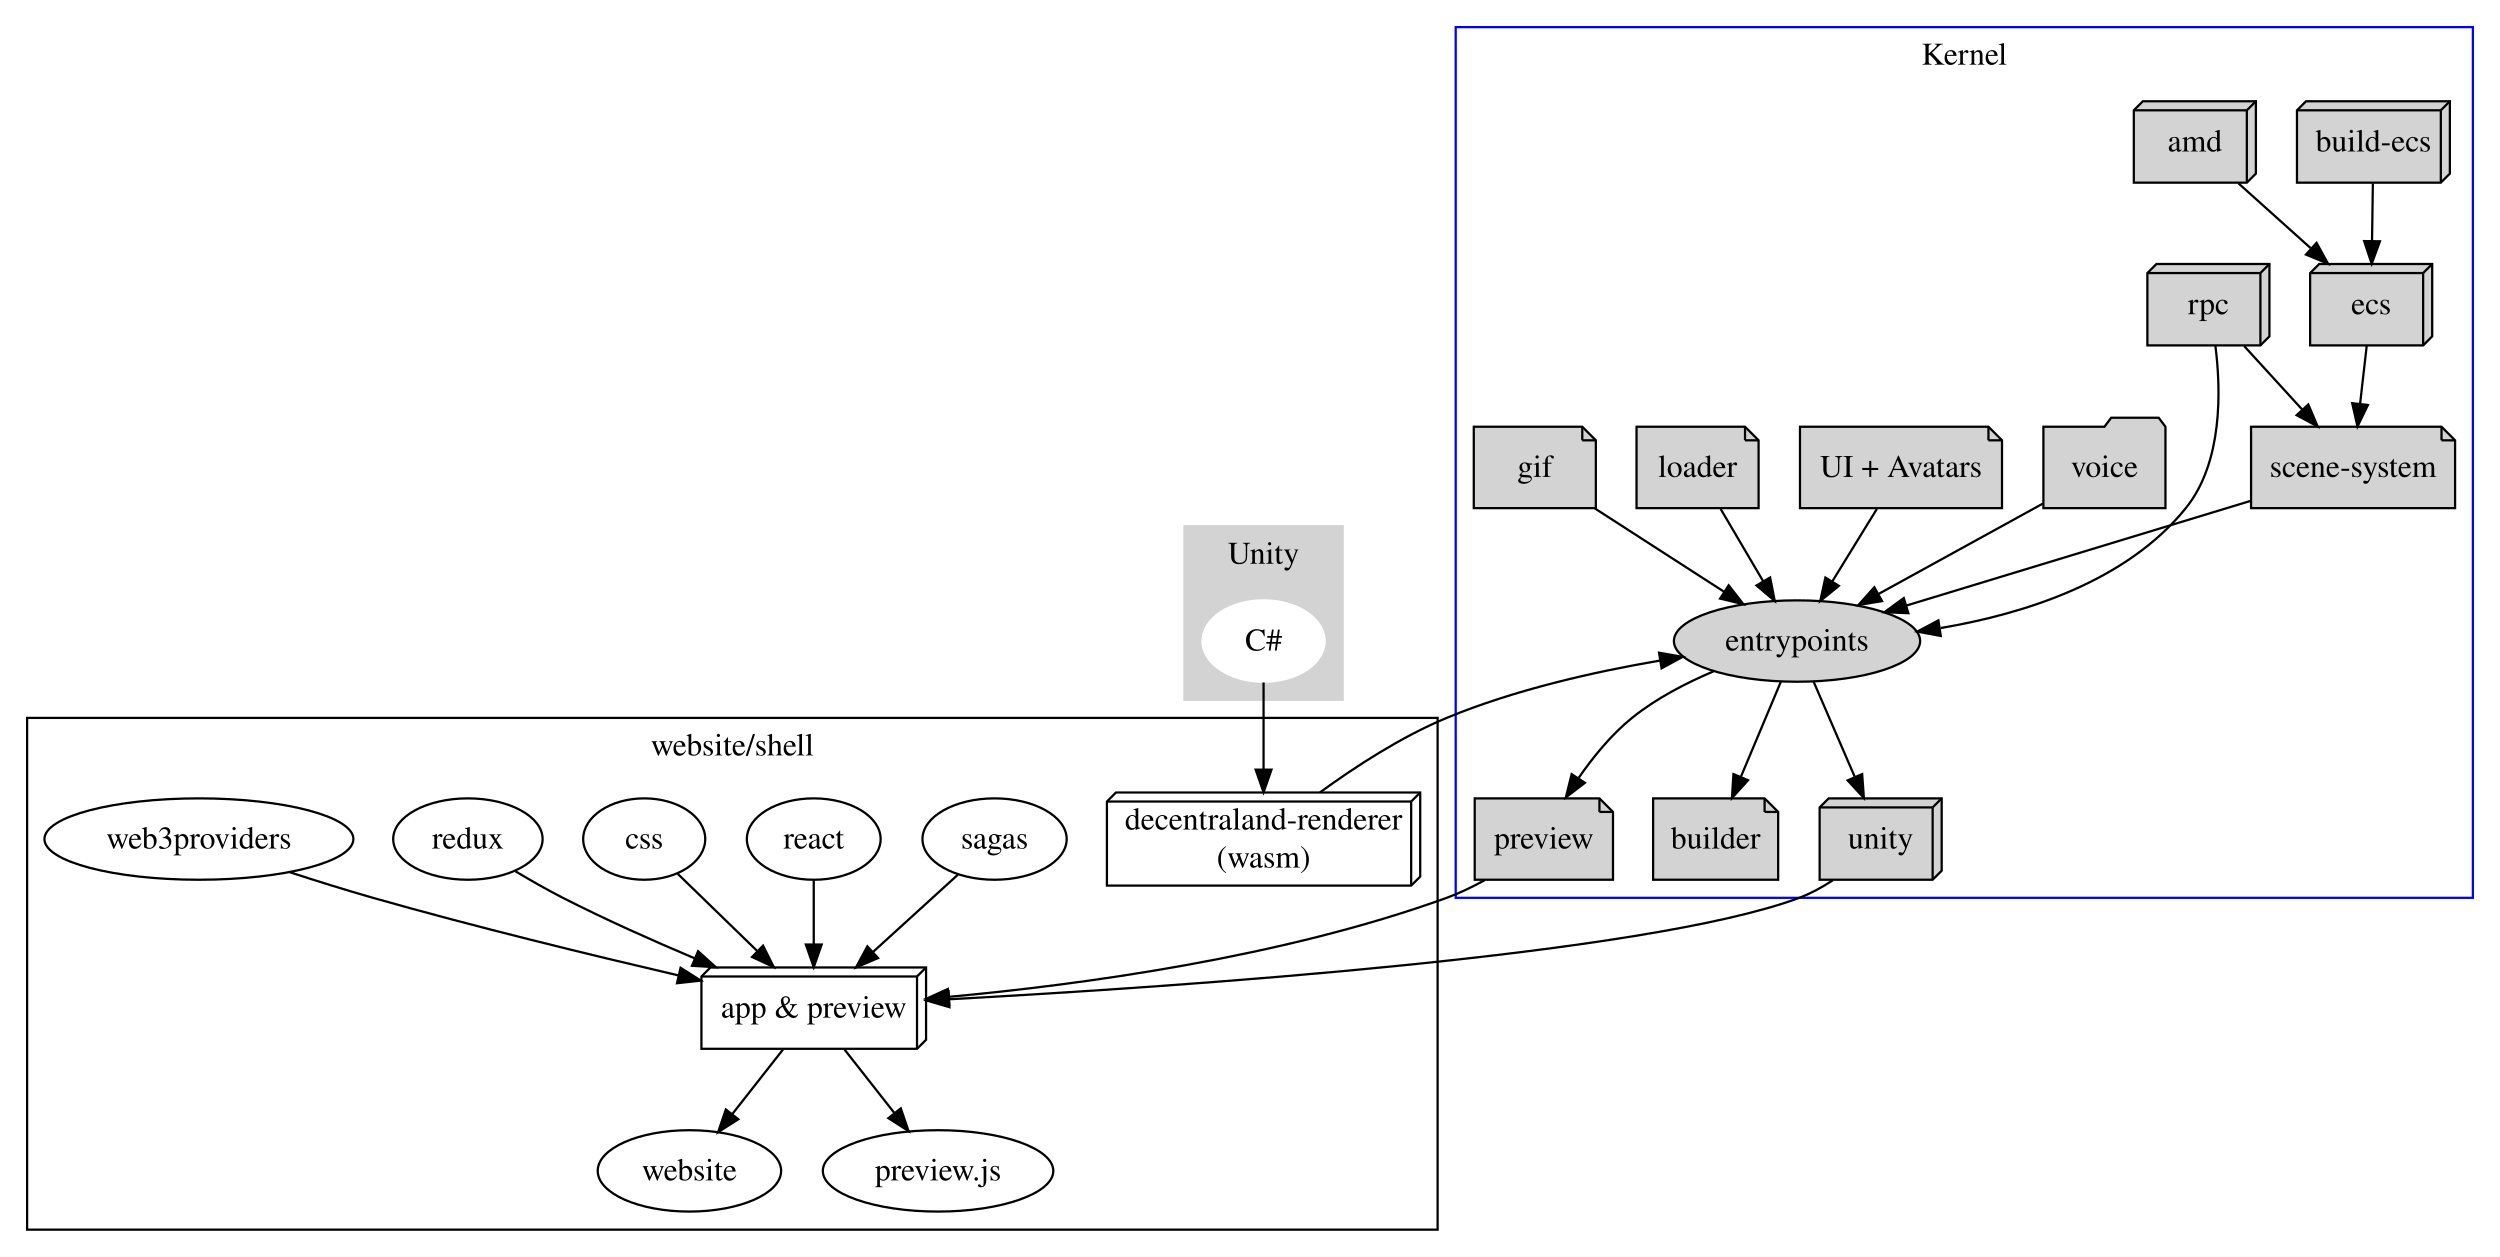
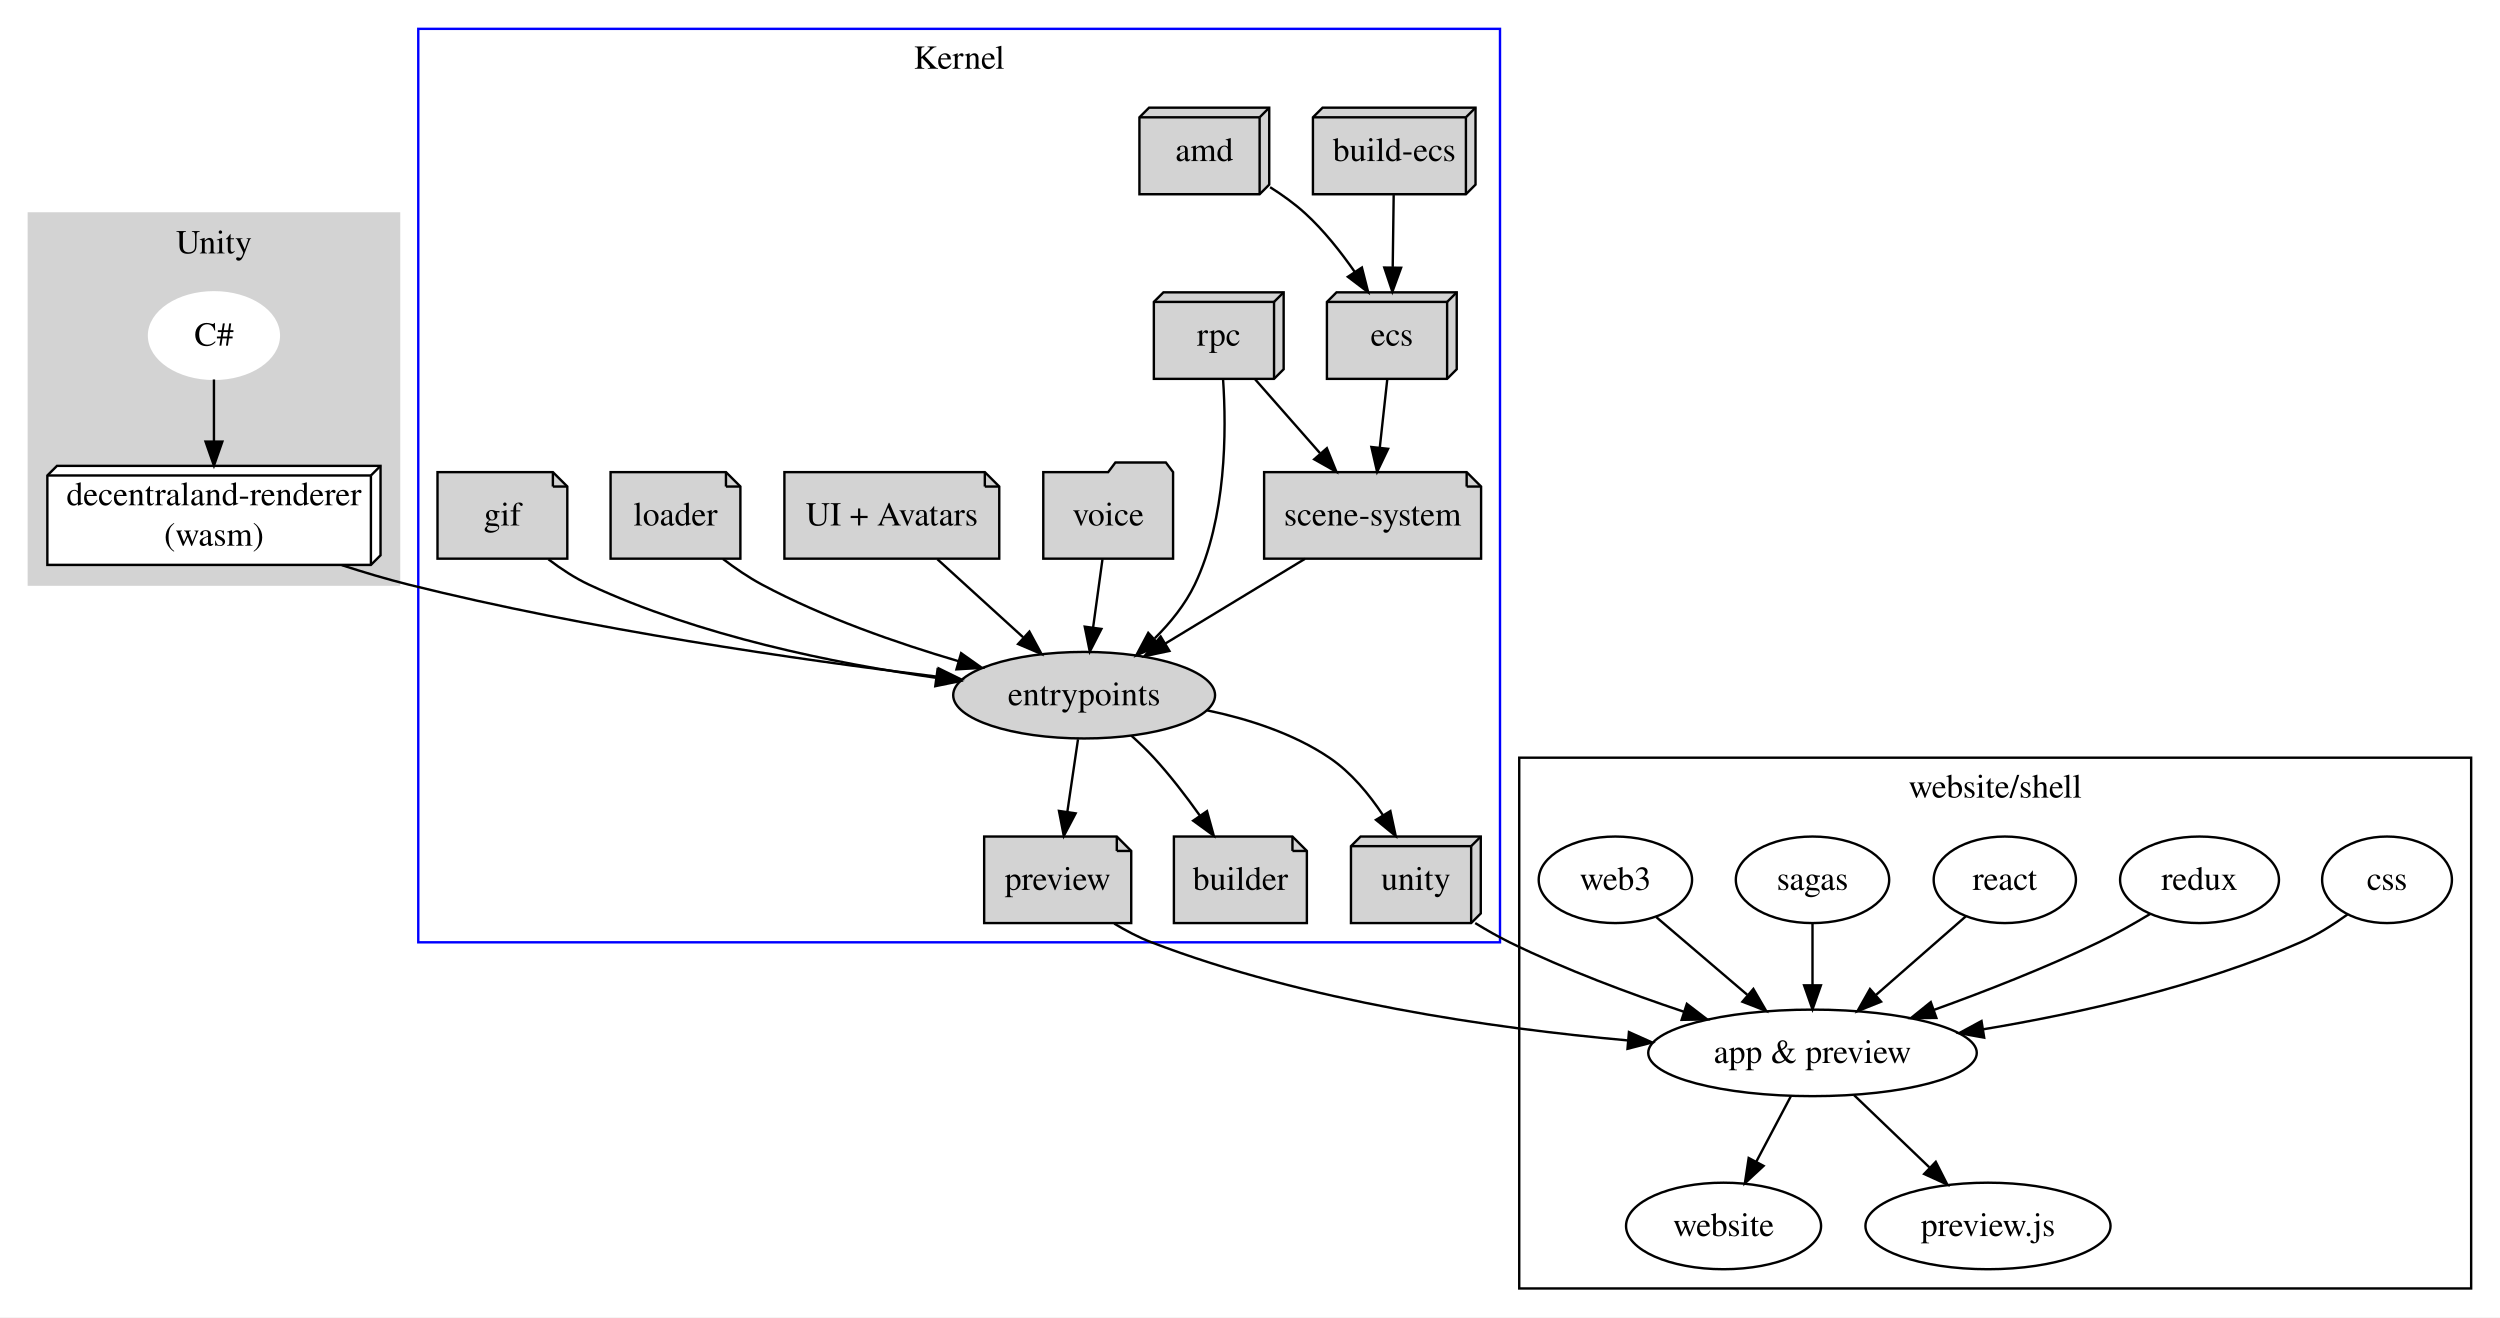
- <svg xmlns="http://www.w3.org/2000/svg" width="1106pt" height="556pt" viewBox="0.00 0.00 1106.00 556.00">
-   <g id="graph0" class="graph" transform="scale(1 1) rotate(0) translate(4 552)">
-     <polygon fill="white" stroke="transparent" points="-4,4 -4,-552 1102,-552 1102,4 -4,4" />
+ <svg xmlns="http://www.w3.org/2000/svg" width="1040pt" height="548pt" viewBox="0.00 0.00 1040.00 548.00">
+   <g id="graph0" class="graph" transform="scale(1 1) rotate(0) translate(4 544)">
+     <polygon fill="white" stroke="transparent" points="-4,4 -4,-544 1036,-544 1036,4 -4,4" />
+     <g id="clust1" class="cluster">
+       <polygon fill="lightgrey" stroke="lightgrey" points="8,-300.8 8,-455.2 162,-455.2 162,-300.8 8,-300.8" />
+       <text text-anchor="middle" x="85" y="-438.6" font-family="Times,serif" font-size="14.00">Unity</text>
+     </g>
    <g id="clust2" class="cluster">
-       <polygon fill="none" stroke="blue" points="640,-154.8 640,-540 1090,-540 1090,-154.8 640,-154.8" />
-       <text text-anchor="middle" x="865" y="-523.4" font-family="Times,serif" font-size="14.00">Kernel</text>
+       <polygon fill="none" stroke="blue" points="170,-152 170,-532 620,-532 620,-152 170,-152" />
+       <text text-anchor="middle" x="395" y="-515.4" font-family="Times,serif" font-size="14.00">Kernel</text>
    </g>
    <g id="clust3" class="cluster">
-       <polygon fill="none" stroke="black" points="8,-8 8,-234.4 632,-234.4 632,-8 8,-8" />
-       <text text-anchor="middle" x="320" y="-217.8" font-family="Times,serif" font-size="14.00">website/shell</text>
-     </g>
-     <g id="clust1" class="cluster">
-       <polygon fill="lightgrey" stroke="lightgrey" points="520,-242.4 520,-319.2 590,-319.2 590,-242.4 520,-242.4" />
-       <text text-anchor="middle" x="555" y="-302.6" font-family="Times,serif" font-size="14.00">Unity</text>
+       <polygon fill="none" stroke="black" points="628,-8 628,-228.8 1024,-228.8 1024,-8 628,-8" />
+       <text text-anchor="middle" x="826" y="-212.2" font-family="Times,serif" font-size="14.00">website/shell</text>
    </g>
    <g id="node1" class="node">
-       <ellipse fill="white" stroke="white" cx="555" cy="-268.4" rx="27" ry="18" />
-       <text text-anchor="middle" x="555" y="-264.2" font-family="Times,serif" font-size="14.00">C#</text>
+       <ellipse fill="white" stroke="white" cx="85" cy="-404.4" rx="27" ry="18" />
+       <text text-anchor="middle" x="85" y="-400.2" font-family="Times,serif" font-size="14.00">C#</text>
    </g>
    <g id="node2" class="node">
-       <polygon fill="white" stroke="black" points="624.3,-201.4 489.7,-201.4 485.7,-197.4 485.7,-160.2 620.3,-160.2 624.3,-164.2 624.3,-201.4" />
-       <polyline fill="none" stroke="black" points="620.3,-197.4 485.7,-197.4 " />
-       <polyline fill="none" stroke="black" points="620.3,-197.4 620.3,-160.2 " />
-       <polyline fill="none" stroke="black" points="620.3,-197.4 624.3,-201.4 " />
-       <text text-anchor="middle" x="555" y="-185" font-family="Times,serif" font-size="14.00">decentraland-renderer</text>
-       <text text-anchor="middle" x="555" y="-168.2" font-family="Times,serif" font-size="14.00">(wasm)</text>
+       <polygon fill="white" stroke="black" points="154.3,-350.2 19.7,-350.2 15.7,-346.2 15.7,-309 150.3,-309 154.3,-313 154.3,-350.2" />
+       <polyline fill="none" stroke="black" points="150.3,-346.2 15.7,-346.2 " />
+       <polyline fill="none" stroke="black" points="150.3,-346.2 150.3,-309 " />
+       <polyline fill="none" stroke="black" points="150.3,-346.2 154.3,-350.2 " />
+       <text text-anchor="middle" x="85" y="-333.8" font-family="Times,serif" font-size="14.00">decentraland-renderer</text>
+       <text text-anchor="middle" x="85" y="-317" font-family="Times,serif" font-size="14.00">(wasm)</text>
    </g>
    <g id="edge1" class="edge">
-       <path fill="none" stroke="black" d="M555,-250.08C555,-239.09 555,-224.57 555,-211.75" />
-       <polygon fill="black" stroke="black" points="558.5,-211.49 555,-201.49 551.5,-211.49 558.5,-211.49" />
+       <path fill="none" stroke="black" d="M85,-386.15C85,-378.49 85,-369.26 85,-360.54" />
+       <polygon fill="black" stroke="black" points="88.5,-360.3 85,-350.3 81.5,-360.3 88.5,-360.3" />
    </g>
    <g id="node9" class="node">
-       <ellipse fill="lightgrey" stroke="black" cx="791" cy="-268.4" rx="54.47" ry="18" />
-       <text text-anchor="middle" x="791" y="-264.2" font-family="Times,serif" font-size="14.00">entrypoints</text>
+       <ellipse fill="lightgrey" stroke="black" cx="447" cy="-254.8" rx="54.47" ry="18" />
+       <text text-anchor="middle" x="447" y="-250.6" font-family="Times,serif" font-size="14.00">entrypoints</text>
    </g>
    <g id="edge15" class="edge">
-       <path fill="none" stroke="black" d="M579.92,-201.42C595.29,-212.62 615.86,-226.06 636,-234.4 665.9,-246.79 701.05,-254.76 730.31,-259.76" />
-       <polygon fill="black" stroke="black" points="729.96,-263.25 740.39,-261.4 731.09,-256.34 729.96,-263.25" />
+       <path fill="none" stroke="black" d="M138.2,-308.89C147.39,-305.91 156.91,-303.07 166,-300.8 240.73,-282.14 328.64,-269.52 385.98,-262.5" />
+       <polygon fill="black" stroke="black" points="386.45,-265.97 395.96,-261.3 385.62,-259.02 386.45,-265.97" />
    </g>
    <g id="node3" class="node">
-       <polygon fill="lightgrey" stroke="black" points="1079.82,-507.2 1016.18,-507.2 1012.18,-503.2 1012.18,-471.2 1075.82,-471.2 1079.82,-475.2 1079.82,-507.2" />
-       <polyline fill="none" stroke="black" points="1075.82,-503.2 1012.18,-503.2 " />
-       <polyline fill="none" stroke="black" points="1075.82,-503.2 1075.82,-471.2 " />
-       <polyline fill="none" stroke="black" points="1075.82,-503.2 1079.82,-507.2 " />
-       <text text-anchor="middle" x="1046" y="-485" font-family="Times,serif" font-size="14.00">build-ecs</text>
+       <polygon fill="lightgrey" stroke="black" points="609.82,-499.2 546.18,-499.2 542.18,-495.2 542.18,-463.2 605.82,-463.2 609.82,-467.2 609.82,-499.2" />
+       <polyline fill="none" stroke="black" points="605.82,-495.2 542.18,-495.2 " />
+       <polyline fill="none" stroke="black" points="605.82,-495.2 605.82,-463.2 " />
+       <polyline fill="none" stroke="black" points="605.82,-495.2 609.82,-499.2 " />
+       <text text-anchor="middle" x="576" y="-477" font-family="Times,serif" font-size="14.00">build-ecs</text>
    </g>
    <g id="node5" class="node">
-       <polygon fill="lightgrey" stroke="black" points="1072,-435.2 1022,-435.2 1018,-431.2 1018,-399.2 1068,-399.2 1072,-403.2 1072,-435.2" />
-       <polyline fill="none" stroke="black" points="1068,-431.2 1018,-431.2 " />
-       <polyline fill="none" stroke="black" points="1068,-431.2 1068,-399.2 " />
-       <polyline fill="none" stroke="black" points="1068,-431.2 1072,-435.2 " />
-       <text text-anchor="middle" x="1045" y="-413" font-family="Times,serif" font-size="14.00">ecs</text>
+       <polygon fill="lightgrey" stroke="black" points="602,-422.4 552,-422.4 548,-418.4 548,-386.4 598,-386.4 602,-390.4 602,-422.4" />
+       <polyline fill="none" stroke="black" points="598,-418.4 548,-418.4 " />
+       <polyline fill="none" stroke="black" points="598,-418.4 598,-386.4 " />
+       <polyline fill="none" stroke="black" points="598,-418.4 602,-422.4 " />
+       <text text-anchor="middle" x="575" y="-400.2" font-family="Times,serif" font-size="14.00">ecs</text>
    </g>
    <g id="edge2" class="edge">
-       <path fill="none" stroke="black" d="M1045.75,-470.9C1045.64,-463.18 1045.51,-453.91 1045.39,-445.31" />
-       <polygon fill="black" stroke="black" points="1048.89,-445.25 1045.24,-435.3 1041.89,-445.35 1048.89,-445.25" />
+       <path fill="none" stroke="black" d="M575.77,-462.85C575.65,-453.98 575.5,-442.96 575.37,-432.96" />
+       <polygon fill="black" stroke="black" points="578.86,-432.61 575.23,-422.65 571.86,-432.7 578.86,-432.61" />
    </g>
    <g id="node4" class="node">
-       <polygon fill="lightgrey" stroke="black" points="994,-507.2 944,-507.2 940,-503.2 940,-471.2 990,-471.2 994,-475.2 994,-507.2" />
-       <polyline fill="none" stroke="black" points="990,-503.2 940,-503.2 " />
-       <polyline fill="none" stroke="black" points="990,-503.2 990,-471.2 " />
-       <polyline fill="none" stroke="black" points="990,-503.2 994,-507.2 " />
-       <text text-anchor="middle" x="967" y="-485" font-family="Times,serif" font-size="14.00">amd</text>
+       <polygon fill="lightgrey" stroke="black" points="524,-499.2 474,-499.2 470,-495.2 470,-463.2 520,-463.2 524,-467.2 524,-499.2" />
+       <polyline fill="none" stroke="black" points="520,-495.2 470,-495.2 " />
+       <polyline fill="none" stroke="black" points="520,-495.2 520,-463.2 " />
+       <polyline fill="none" stroke="black" points="520,-495.2 524,-499.2 " />
+       <text text-anchor="middle" x="497" y="-477" font-family="Times,serif" font-size="14.00">amd</text>
    </g>
    <g id="edge3" class="edge">
-       <path fill="none" stroke="black" d="M986.28,-470.9C995.92,-462.25 1007.73,-451.65 1018.23,-442.23" />
-       <polygon fill="black" stroke="black" points="1020.84,-444.59 1025.94,-435.3 1016.16,-439.38 1020.84,-444.59" />
+       <path fill="none" stroke="black" d="M524.36,-466.13C529.49,-462.9 534.62,-459.21 539,-455.2 546.71,-448.15 553.79,-439.2 559.6,-430.84" />
+       <polygon fill="black" stroke="black" points="562.55,-432.71 565.16,-422.44 556.72,-428.85 562.55,-432.71" />
    </g>
    <g id="node12" class="node">
-       <polygon fill="lightgrey" stroke="black" points="1076.13,-363.2 991.87,-363.2 991.87,-327.2 1082.13,-327.2 1082.13,-357.2 1076.13,-363.2" />
-       <polyline fill="none" stroke="black" points="1076.13,-363.2 1076.13,-357.2 " />
-       <polyline fill="none" stroke="black" points="1082.13,-357.2 1076.13,-357.2 " />
-       <text text-anchor="middle" x="1037" y="-341" font-family="Times,serif" font-size="14.00">scene-system</text>
+       <polygon fill="lightgrey" stroke="black" points="606.13,-347.6 521.87,-347.6 521.87,-311.6 612.13,-311.6 612.13,-341.6 606.13,-347.6" />
+       <polyline fill="none" stroke="black" points="606.13,-347.6 606.13,-341.6 " />
+       <polyline fill="none" stroke="black" points="612.13,-341.6 606.13,-341.6 " />
+       <text text-anchor="middle" x="567" y="-325.4" font-family="Times,serif" font-size="14.00">scene-system</text>
    </g>
    <g id="edge9" class="edge">
-       <path fill="none" stroke="black" d="M1043.02,-398.9C1042.14,-391.18 1041.08,-381.91 1040.1,-373.31" />
-       <polygon fill="black" stroke="black" points="1043.57,-372.84 1038.95,-363.3 1036.61,-373.64 1043.57,-372.84" />
+       <path fill="none" stroke="black" d="M573.1,-386.15C572.18,-377.72 571.04,-367.37 570,-357.9" />
+       <polygon fill="black" stroke="black" points="573.45,-357.29 568.88,-347.73 566.5,-358.05 573.45,-357.29" />
    </g>
    <g id="node6" class="node">
-       <polygon fill="lightgrey" stroke="black" points="1000,-435.2 950,-435.2 946,-431.2 946,-399.2 996,-399.2 1000,-403.2 1000,-435.2" />
-       <polyline fill="none" stroke="black" points="996,-431.2 946,-431.2 " />
-       <polyline fill="none" stroke="black" points="996,-431.2 996,-399.2 " />
-       <polyline fill="none" stroke="black" points="996,-431.2 1000,-435.2 " />
-       <text text-anchor="middle" x="973" y="-413" font-family="Times,serif" font-size="14.00">rpc</text>
+       <polygon fill="lightgrey" stroke="black" points="530,-422.4 480,-422.4 476,-418.4 476,-386.4 526,-386.4 530,-390.4 530,-422.4" />
+       <polyline fill="none" stroke="black" points="526,-418.4 476,-418.4 " />
+       <polyline fill="none" stroke="black" points="526,-418.4 526,-386.4 " />
+       <polyline fill="none" stroke="black" points="526,-418.4 530,-422.4 " />
+       <text text-anchor="middle" x="503" y="-400.2" font-family="Times,serif" font-size="14.00">rpc</text>
    </g>
    <g id="edge11" class="edge">
-       <path fill="none" stroke="black" d="M976.08,-399.09C978.59,-379.5 979.41,-347.52 963,-327.2 936.86,-294.83 891.91,-280.47 854.51,-274.16" />
-       <polygon fill="black" stroke="black" points="854.6,-270.64 844.19,-272.59 853.55,-277.55 854.6,-270.64" />
+       <path fill="none" stroke="black" d="M504.8,-386.11C506.24,-364.91 506.22,-328.4 493,-300.8 489.04,-292.54 482.91,-284.96 476.39,-278.47" />
+       <polygon fill="black" stroke="black" points="478.41,-275.57 468.68,-271.37 473.67,-280.72 478.41,-275.57" />
    </g>
    <g id="edge10" class="edge">
-       <path fill="none" stroke="black" d="M988.82,-398.9C996.57,-390.42 1006.04,-380.06 1014.52,-370.78" />
-       <polygon fill="black" stroke="black" points="1017.2,-373.05 1021.36,-363.3 1012.03,-368.32 1017.2,-373.05" />
+       <path fill="none" stroke="black" d="M518.17,-386.15C526.22,-376.99 536.25,-365.57 545.13,-355.48" />
+       <polygon fill="black" stroke="black" points="547.97,-357.55 551.94,-347.73 542.71,-352.93 547.97,-357.55" />
    </g>
    <g id="node7" class="node">
-       <polygon fill="lightgrey" stroke="black" points="954,-363.2 951,-367.2 930,-367.2 927,-363.2 900,-363.2 900,-327.2 954,-327.2 954,-363.2" />
-       <text text-anchor="middle" x="927" y="-341" font-family="Times,serif" font-size="14.00">voice</text>
+       <polygon fill="lightgrey" stroke="black" points="484,-347.6 481,-351.6 460,-351.6 457,-347.6 430,-347.6 430,-311.6 484,-311.6 484,-347.6" />
+       <text text-anchor="middle" x="457" y="-325.4" font-family="Times,serif" font-size="14.00">voice</text>
    </g>
    <g id="edge7" class="edge">
-       <path fill="none" stroke="black" d="M899.81,-329.24C878.96,-317.78 849.99,-301.84 827.19,-289.3" />
-       <polygon fill="black" stroke="black" points="828.6,-286.08 818.15,-284.33 825.22,-292.22 828.6,-286.08" />
+       <path fill="none" stroke="black" d="M454.63,-311.35C453.47,-302.92 452.05,-292.57 450.75,-283.1" />
+       <polygon fill="black" stroke="black" points="454.18,-282.36 449.35,-272.93 447.25,-283.31 454.18,-282.36" />
    </g>
    <g id="node8" class="node">
-       <polygon fill="lightgrey" stroke="black" points="875.69,-363.2 792.31,-363.2 792.31,-327.2 881.69,-327.2 881.69,-357.2 875.69,-363.2" />
-       <polyline fill="none" stroke="black" points="875.69,-363.2 875.69,-357.2 " />
-       <polyline fill="none" stroke="black" points="881.69,-357.2 875.69,-357.2 " />
-       <text text-anchor="middle" x="837" y="-341" font-family="Times,serif" font-size="14.00">UI + Avatars</text>
+       <polygon fill="lightgrey" stroke="black" points="405.69,-347.6 322.31,-347.6 322.31,-311.6 411.69,-311.6 411.69,-341.6 405.69,-347.6" />
+       <polyline fill="none" stroke="black" points="405.69,-347.6 405.69,-341.6 " />
+       <polyline fill="none" stroke="black" points="411.69,-341.6 405.69,-341.6 " />
+       <text text-anchor="middle" x="367" y="-325.4" font-family="Times,serif" font-size="14.00">UI + Avatars</text>
    </g>
    <g id="edge4" class="edge">
-       <path fill="none" stroke="black" d="M826.33,-326.85C820.5,-317.37 813.17,-305.45 806.7,-294.93" />
-       <polygon fill="black" stroke="black" points="809.51,-292.82 801.29,-286.14 803.55,-296.49 809.51,-292.82" />
+       <path fill="none" stroke="black" d="M385.96,-311.35C396.62,-301.65 410.07,-289.41 421.63,-278.89" />
+       <polygon fill="black" stroke="black" points="424.23,-281.25 429.27,-271.93 419.52,-276.07 424.23,-281.25" />
    </g>
    <g id="node13" class="node">
-       <polygon fill="lightgrey" stroke="black" points="703.59,-198.8 648.41,-198.8 648.41,-162.8 709.59,-162.8 709.59,-192.8 703.59,-198.8" />
-       <polyline fill="none" stroke="black" points="703.59,-198.8 703.59,-192.8 " />
-       <polyline fill="none" stroke="black" points="709.59,-192.8 703.59,-192.8 " />
-       <text text-anchor="middle" x="679" y="-176.6" font-family="Times,serif" font-size="14.00">preview</text>
+       <polygon fill="lightgrey" stroke="black" points="460.59,-196 405.41,-196 405.41,-160 466.59,-160 466.59,-190 460.59,-196" />
+       <polyline fill="none" stroke="black" points="460.59,-196 460.59,-190 " />
+       <polyline fill="none" stroke="black" points="466.59,-190 460.59,-190 " />
+       <text text-anchor="middle" x="436" y="-173.8" font-family="Times,serif" font-size="14.00">preview</text>
    </g>
    <g id="edge12" class="edge">
-       <path fill="none" stroke="black" d="M754.03,-254.98C741.79,-249.8 728.61,-242.96 718,-234.4 708.88,-227.04 700.78,-217.09 694.36,-207.81" />
-       <polygon fill="black" stroke="black" points="697.15,-205.68 688.74,-199.24 691.3,-209.52 697.15,-205.68" />
+       <path fill="none" stroke="black" d="M444.45,-236.45C443.13,-227.48 441.49,-216.33 440.01,-206.24" />
+       <polygon fill="black" stroke="black" points="443.46,-205.64 438.54,-196.25 436.53,-206.66 443.46,-205.64" />
    </g>
    <g id="node14" class="node">
-       <polygon fill="lightgrey" stroke="black" points="776.66,-198.8 727.34,-198.8 727.34,-162.8 782.66,-162.8 782.66,-192.8 776.66,-198.8" />
-       <polyline fill="none" stroke="black" points="776.66,-198.8 776.66,-192.8 " />
-       <polyline fill="none" stroke="black" points="782.66,-192.8 776.66,-192.8 " />
-       <text text-anchor="middle" x="755" y="-176.6" font-family="Times,serif" font-size="14.00">builder</text>
+       <polygon fill="lightgrey" stroke="black" points="533.66,-196 484.34,-196 484.34,-160 539.66,-160 539.66,-190 533.66,-196" />
+       <polyline fill="none" stroke="black" points="533.66,-196 533.66,-190 " />
+       <polyline fill="none" stroke="black" points="539.66,-190 533.66,-190 " />
+       <text text-anchor="middle" x="512" y="-173.8" font-family="Times,serif" font-size="14.00">builder</text>
    </g>
    <g id="edge13" class="edge">
-       <path fill="none" stroke="black" d="M783.89,-250.49C778.84,-238.49 771.97,-222.15 766.19,-208.41" />
-       <polygon fill="black" stroke="black" points="769.32,-206.83 762.22,-198.97 762.87,-209.54 769.32,-206.83" />
+       <path fill="none" stroke="black" d="M466.61,-238C469.87,-235.06 473.12,-231.93 476,-228.8 482.78,-221.41 489.44,-212.74 495.14,-204.71" />
+       <polygon fill="black" stroke="black" points="498.11,-206.57 500.93,-196.36 492.36,-202.59 498.11,-206.57" />
    </g>
    <g id="node15" class="node">
-       <polygon fill="lightgrey" stroke="black" points="855,-198.8 805,-198.8 801,-194.8 801,-162.8 851,-162.8 855,-166.8 855,-198.8" />
-       <polyline fill="none" stroke="black" points="851,-194.8 801,-194.8 " />
-       <polyline fill="none" stroke="black" points="851,-194.8 851,-162.8 " />
-       <polyline fill="none" stroke="black" points="851,-194.8 855,-198.8 " />
-       <text text-anchor="middle" x="828" y="-176.6" font-family="Times,serif" font-size="14.00">unity</text>
+       <polygon fill="lightgrey" stroke="black" points="612,-196 562,-196 558,-192 558,-160 608,-160 612,-164 612,-196" />
+       <polyline fill="none" stroke="black" points="608,-192 558,-192 " />
+       <polyline fill="none" stroke="black" points="608,-192 608,-160 " />
+       <polyline fill="none" stroke="black" points="608,-192 612,-196 " />
+       <text text-anchor="middle" x="585" y="-173.8" font-family="Times,serif" font-size="14.00">unity</text>
    </g>
    <g id="edge14" class="edge">
-       <path fill="none" stroke="black" d="M798.31,-250.49C803.5,-238.49 810.56,-222.15 816.5,-208.41" />
-       <polygon fill="black" stroke="black" points="819.82,-209.54 820.58,-198.97 813.4,-206.76 819.82,-209.54" />
+       <path fill="none" stroke="black" d="M498.14,-248.5C515.38,-244.9 534.03,-238.88 549,-228.8 558.03,-222.72 565.57,-213.58 571.39,-204.78" />
+       <polygon fill="black" stroke="black" points="574.39,-206.59 576.62,-196.23 568.42,-202.94 574.39,-206.59" />
    </g>
    <g id="node10" class="node">
-       <polygon fill="lightgrey" stroke="black" points="768,-363.2 720,-363.2 720,-327.2 774,-327.2 774,-357.2 768,-363.2" />
-       <polyline fill="none" stroke="black" points="768,-363.2 768,-357.2 " />
-       <polyline fill="none" stroke="black" points="774,-357.2 768,-357.2 " />
-       <text text-anchor="middle" x="747" y="-341" font-family="Times,serif" font-size="14.00">loader</text>
+       <polygon fill="lightgrey" stroke="black" points="298,-347.6 250,-347.6 250,-311.6 304,-311.6 304,-341.6 298,-347.6" />
+       <polyline fill="none" stroke="black" points="298,-347.6 298,-341.6 " />
+       <polyline fill="none" stroke="black" points="304,-341.6 298,-341.6 " />
+       <text text-anchor="middle" x="277" y="-325.4" font-family="Times,serif" font-size="14.00">loader</text>
    </g>
    <g id="edge5" class="edge">
-       <path fill="none" stroke="black" d="M757.21,-326.85C762.78,-317.37 769.79,-305.45 775.98,-294.93" />
-       <polygon fill="black" stroke="black" points="779.1,-296.53 781.15,-286.14 773.07,-292.98 779.1,-296.53" />
+       <path fill="none" stroke="black" d="M296.75,-311.47C301.82,-307.61 307.43,-303.78 313,-300.8 338.6,-287.12 369.16,-276.47 394.62,-268.98" />
+       <polygon fill="black" stroke="black" points="395.82,-272.28 404.47,-266.16 393.89,-265.55 395.82,-272.28" />
    </g>
    <g id="node11" class="node">
-       <polygon fill="lightgrey" stroke="black" points="696,-363.2 648,-363.2 648,-327.2 702,-327.2 702,-357.2 696,-363.2" />
-       <polyline fill="none" stroke="black" points="696,-363.2 696,-357.2 " />
-       <polyline fill="none" stroke="black" points="702,-357.2 696,-357.2 " />
-       <text text-anchor="middle" x="675" y="-341" font-family="Times,serif" font-size="14.00">gif</text>
+       <polygon fill="lightgrey" stroke="black" points="226,-347.6 178,-347.6 178,-311.6 232,-311.6 232,-341.6 226,-347.6" />
+       <polyline fill="none" stroke="black" points="226,-347.6 226,-341.6 " />
+       <polyline fill="none" stroke="black" points="232,-341.6 226,-341.6 " />
+       <text text-anchor="middle" x="205" y="-325.4" font-family="Times,serif" font-size="14.00">gif</text>
    </g>
    <g id="edge6" class="edge">
-       <path fill="none" stroke="black" d="M701.61,-327.04C718.63,-316.07 740.8,-301.77 758.8,-290.16" />
-       <polygon fill="black" stroke="black" points="760.76,-293.06 767.27,-284.7 756.97,-287.18 760.76,-293.06" />
+       <path fill="none" stroke="black" d="M224.15,-311.32C229.33,-307.37 235.13,-303.54 241,-300.8 286.82,-279.43 343.16,-268.02 385.33,-262.05" />
+       <polygon fill="black" stroke="black" points="386.02,-265.49 395.46,-260.68 385.08,-258.55 386.02,-265.49" />
    </g>
    <g id="edge8" class="edge">
-       <path fill="none" stroke="black" d="M991.59,-330.39C948.36,-317.25 883.5,-297.53 839.32,-284.09" />
-       <polygon fill="black" stroke="black" points="840.26,-280.72 829.67,-281.16 838.22,-287.42 840.26,-280.72" />
+       <path fill="none" stroke="black" d="M538.87,-311.53C521.48,-300.99 499.07,-287.39 480.74,-276.27" />
+       <polygon fill="black" stroke="black" points="482.47,-273.22 472.1,-271.03 478.84,-279.21 482.47,-273.22" />
    </g>
    <g id="node17" class="node">
-       <polygon fill="none" stroke="black" points="405.69,-124 310.31,-124 306.31,-120 306.31,-88 401.69,-88 405.69,-92 405.69,-124" />
-       <polyline fill="none" stroke="black" points="401.69,-120 306.31,-120 " />
-       <polyline fill="none" stroke="black" points="401.69,-120 401.69,-88 " />
-       <polyline fill="none" stroke="black" points="401.69,-120 405.69,-124 " />
-       <text text-anchor="middle" x="356" y="-101.8" font-family="Times,serif" font-size="14.00">app &amp; preview</text>
+       <ellipse fill="none" stroke="black" cx="750" cy="-106" rx="68.34" ry="18" />
+       <text text-anchor="middle" x="750" y="-101.8" font-family="Times,serif" font-size="14.00">app &amp; preview</text>
    </g>
    <g id="edge22" class="edge">
-       <path fill="none" stroke="black" d="M652.89,-162.65C647.47,-159.66 641.68,-156.86 636,-154.8 562.85,-128.28 473.51,-116.29 415.72,-111" />
-       <polygon fill="black" stroke="black" points="415.93,-107.5 405.67,-110.11 415.32,-114.48 415.93,-107.5" />
+       <path fill="none" stroke="black" d="M459.52,-159.78C464.45,-156.8 469.74,-154.02 475,-152 539.11,-127.42 616.65,-116.26 673.03,-111.2" />
+       <polygon fill="black" stroke="black" points="673.64,-114.66 683.3,-110.33 673.04,-107.69 673.64,-114.66" />
    </g>
    <g id="edge21" class="edge">
-       <path fill="none" stroke="black" d="M806.89,-162.6C802.22,-159.54 797.13,-156.72 792,-154.8 724.6,-129.58 519.06,-115.54 416.1,-109.93" />
-       <polygon fill="black" stroke="black" points="416.04,-106.42 405.86,-109.38 415.66,-113.41 416.04,-106.42" />
+       <path fill="none" stroke="black" d="M609.69,-160C614.34,-157.14 619.24,-154.34 624,-152 647.08,-140.67 673.75,-130.72 696.6,-123.08" />
+       <polygon fill="black" stroke="black" points="697.73,-126.4 706.14,-119.95 695.55,-119.74 697.73,-126.4" />
    </g>
    <g id="node16" class="node">
-       <ellipse fill="none" stroke="black" cx="436" cy="-180.8" rx="31.9" ry="18" />
-       <text text-anchor="middle" x="436" y="-176.6" font-family="Times,serif" font-size="14.00">sagas</text>
+       <ellipse fill="none" stroke="black" cx="989" cy="-178" rx="27" ry="18" />
+       <text text-anchor="middle" x="989" y="-173.8" font-family="Times,serif" font-size="14.00">css</text>
    </g>
    <g id="edge16" class="edge">
-       <path fill="none" stroke="black" d="M419.81,-165.07C409,-155.23 394.53,-142.07 382.11,-130.76" />
-       <polygon fill="black" stroke="black" points="384.44,-128.15 374.69,-124.01 379.73,-133.33 384.44,-128.15" />
+       <path fill="none" stroke="black" d="M972.59,-163.6C966.71,-159.35 959.83,-154.99 953,-152 911.08,-133.65 860.9,-122.44 820.93,-115.8" />
+       <polygon fill="black" stroke="black" points="821.42,-112.33 810.99,-114.21 820.31,-119.25 821.42,-112.33" />
    </g>
    <g id="node22" class="node">
-       <ellipse fill="none" stroke="black" cx="301" cy="-34" rx="40.57" ry="18" />
-       <text text-anchor="middle" x="301" y="-29.8" font-family="Times,serif" font-size="14.00">website</text>
+       <ellipse fill="none" stroke="black" cx="713" cy="-34" rx="40.57" ry="18" />
+       <text text-anchor="middle" x="713" y="-29.8" font-family="Times,serif" font-size="14.00">website</text>
    </g>
    <g id="edge23" class="edge">
-       <path fill="none" stroke="black" d="M342.4,-87.7C335.61,-79.05 327.29,-68.46 319.89,-59.04" />
-       <polygon fill="black" stroke="black" points="322.62,-56.85 313.69,-51.14 317.11,-61.17 322.62,-56.85" />
+       <path fill="none" stroke="black" d="M741.04,-88.05C736.73,-79.89 731.45,-69.91 726.65,-60.82" />
+       <polygon fill="black" stroke="black" points="729.64,-58.99 721.87,-51.79 723.45,-62.27 729.64,-58.99" />
    </g>
    <g id="node23" class="node">
-       <ellipse fill="none" stroke="black" cx="411" cy="-34" rx="50.98" ry="18" />
-       <text text-anchor="middle" x="411" y="-29.8" font-family="Times,serif" font-size="14.00">preview.js</text>
+       <ellipse fill="none" stroke="black" cx="823" cy="-34" rx="50.98" ry="18" />
+       <text text-anchor="middle" x="823" y="-29.8" font-family="Times,serif" font-size="14.00">preview.js</text>
    </g>
    <g id="edge24" class="edge">
-       <path fill="none" stroke="black" d="M369.6,-87.7C376.22,-79.27 384.31,-68.97 391.57,-59.73" />
-       <polygon fill="black" stroke="black" points="394.51,-61.65 397.94,-51.62 389.01,-57.32 394.51,-61.65" />
+       <path fill="none" stroke="black" d="M767.3,-88.41C776.64,-79.45 788.33,-68.25 798.58,-58.42" />
+       <polygon fill="black" stroke="black" points="801.28,-60.68 806.08,-51.23 796.44,-55.62 801.28,-60.68" />
    </g>
    <g id="node18" class="node">
-       <ellipse fill="none" stroke="black" cx="356" cy="-180.8" rx="29.59" ry="18" />
-       <text text-anchor="middle" x="356" y="-176.6" font-family="Times,serif" font-size="14.00">react</text>
+       <ellipse fill="none" stroke="black" cx="911" cy="-178" rx="33.05" ry="18" />
+       <text text-anchor="middle" x="911" y="-173.8" font-family="Times,serif" font-size="14.00">redux</text>
    </g>
    <g id="edge17" class="edge">
-       <path fill="none" stroke="black" d="M356,-162.55C356,-154.12 356,-143.77 356,-134.3" />
-       <polygon fill="black" stroke="black" points="359.5,-134.13 356,-124.13 352.5,-134.13 359.5,-134.13" />
+       <path fill="none" stroke="black" d="M890.46,-163.8C883.76,-159.75 876.19,-155.46 869,-152 847.09,-141.44 822,-131.63 800.53,-123.89" />
+       <polygon fill="black" stroke="black" points="801.54,-120.54 790.95,-120.48 799.2,-127.13 801.54,-120.54" />
    </g>
    <g id="node19" class="node">
-       <ellipse fill="none" stroke="black" cx="281" cy="-180.8" rx="27" ry="18" />
-       <text text-anchor="middle" x="281" y="-176.6" font-family="Times,serif" font-size="14.00">css</text>
+       <ellipse fill="none" stroke="black" cx="830" cy="-178" rx="29.59" ry="18" />
+       <text text-anchor="middle" x="830" y="-173.8" font-family="Times,serif" font-size="14.00">react</text>
    </g>
    <g id="edge18" class="edge">
-       <path fill="none" stroke="black" d="M295.82,-165.42C305.83,-155.7 319.31,-142.62 330.97,-131.3" />
-       <polygon fill="black" stroke="black" points="333.57,-133.65 338.31,-124.17 328.7,-128.62 333.57,-133.65" />
+       <path fill="none" stroke="black" d="M813.81,-162.83C803.1,-153.46 788.81,-140.96 776.46,-130.15" />
+       <polygon fill="black" stroke="black" points="778.52,-127.3 768.69,-123.35 773.91,-132.57 778.52,-127.3" />
    </g>
    <g id="node20" class="node">
-       <ellipse fill="none" stroke="black" cx="203" cy="-180.8" rx="33.05" ry="18" />
-       <text text-anchor="middle" x="203" y="-176.6" font-family="Times,serif" font-size="14.00">redux</text>
+       <ellipse fill="none" stroke="black" cx="750" cy="-178" rx="31.9" ry="18" />
+       <text text-anchor="middle" x="750" y="-173.8" font-family="Times,serif" font-size="14.00">sagas</text>
    </g>
    <g id="edge19" class="edge">
-       <path fill="none" stroke="black" d="M224.06,-166.53C230.67,-162.57 238.05,-158.35 245,-154.8 263.71,-145.26 284.75,-135.87 303.45,-127.97" />
-       <polygon fill="black" stroke="black" points="304.83,-131.19 312.7,-124.11 302.13,-124.73 304.83,-131.19" />
+       <path fill="none" stroke="black" d="M750,-159.7C750,-151.98 750,-142.71 750,-134.11" />
+       <polygon fill="black" stroke="black" points="753.5,-134.1 750,-124.1 746.5,-134.1 753.5,-134.1" />
    </g>
    <g id="node21" class="node">
-       <ellipse fill="none" stroke="black" cx="84" cy="-180.8" rx="68.34" ry="18" />
-       <text text-anchor="middle" x="84" y="-176.6" font-family="Times,serif" font-size="14.00">web3providers</text>
+       <ellipse fill="none" stroke="black" cx="668" cy="-178" rx="31.9" ry="18" />
+       <text text-anchor="middle" x="668" y="-173.8" font-family="Times,serif" font-size="14.00">web3</text>
    </g>
    <g id="edge20" class="edge">
-       <path fill="none" stroke="black" d="M124.19,-166.13C136,-162.29 148.97,-158.22 161,-154.8 205.93,-142.02 257.26,-129.52 295.98,-120.51" />
-       <polygon fill="black" stroke="black" points="297.09,-123.84 306.04,-118.18 295.51,-117.02 297.09,-123.84" />
+       <path fill="none" stroke="black" d="M684.99,-162.5C695.92,-153.17 710.36,-140.84 722.86,-130.17" />
+       <polygon fill="black" stroke="black" points="725.4,-132.6 730.73,-123.45 720.85,-127.28 725.4,-132.6" />
    </g>
  </g>
</svg>
